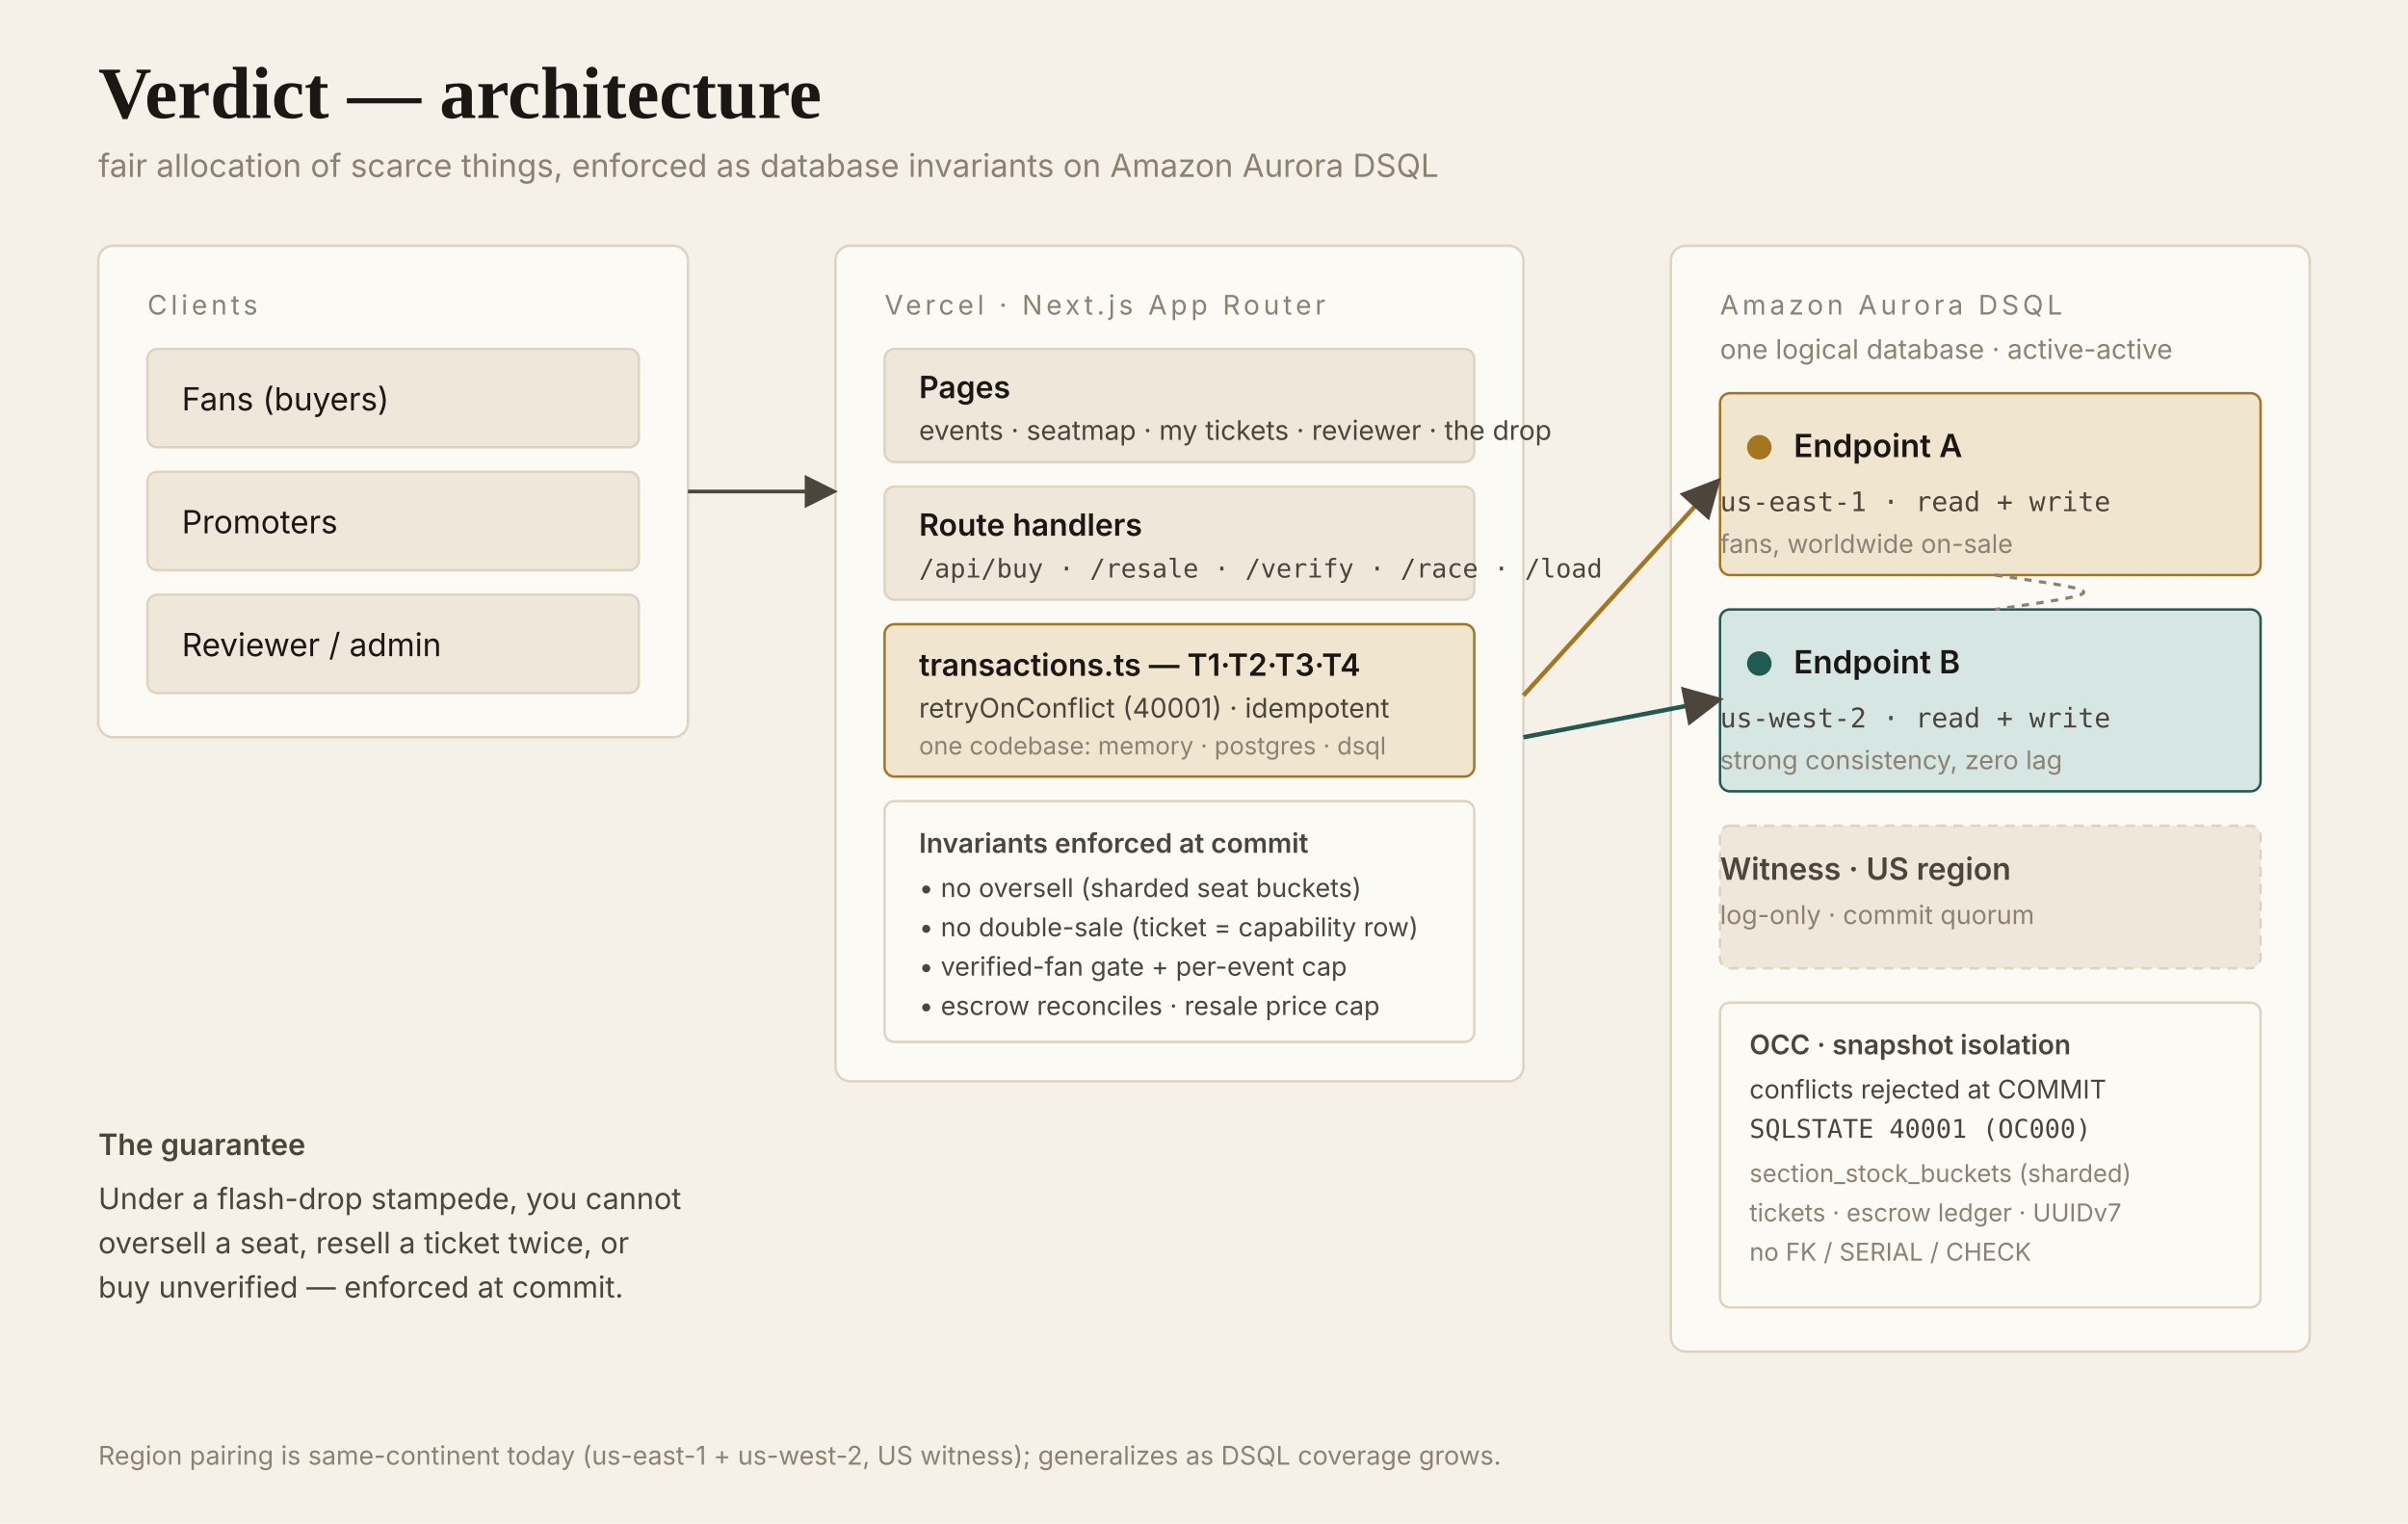
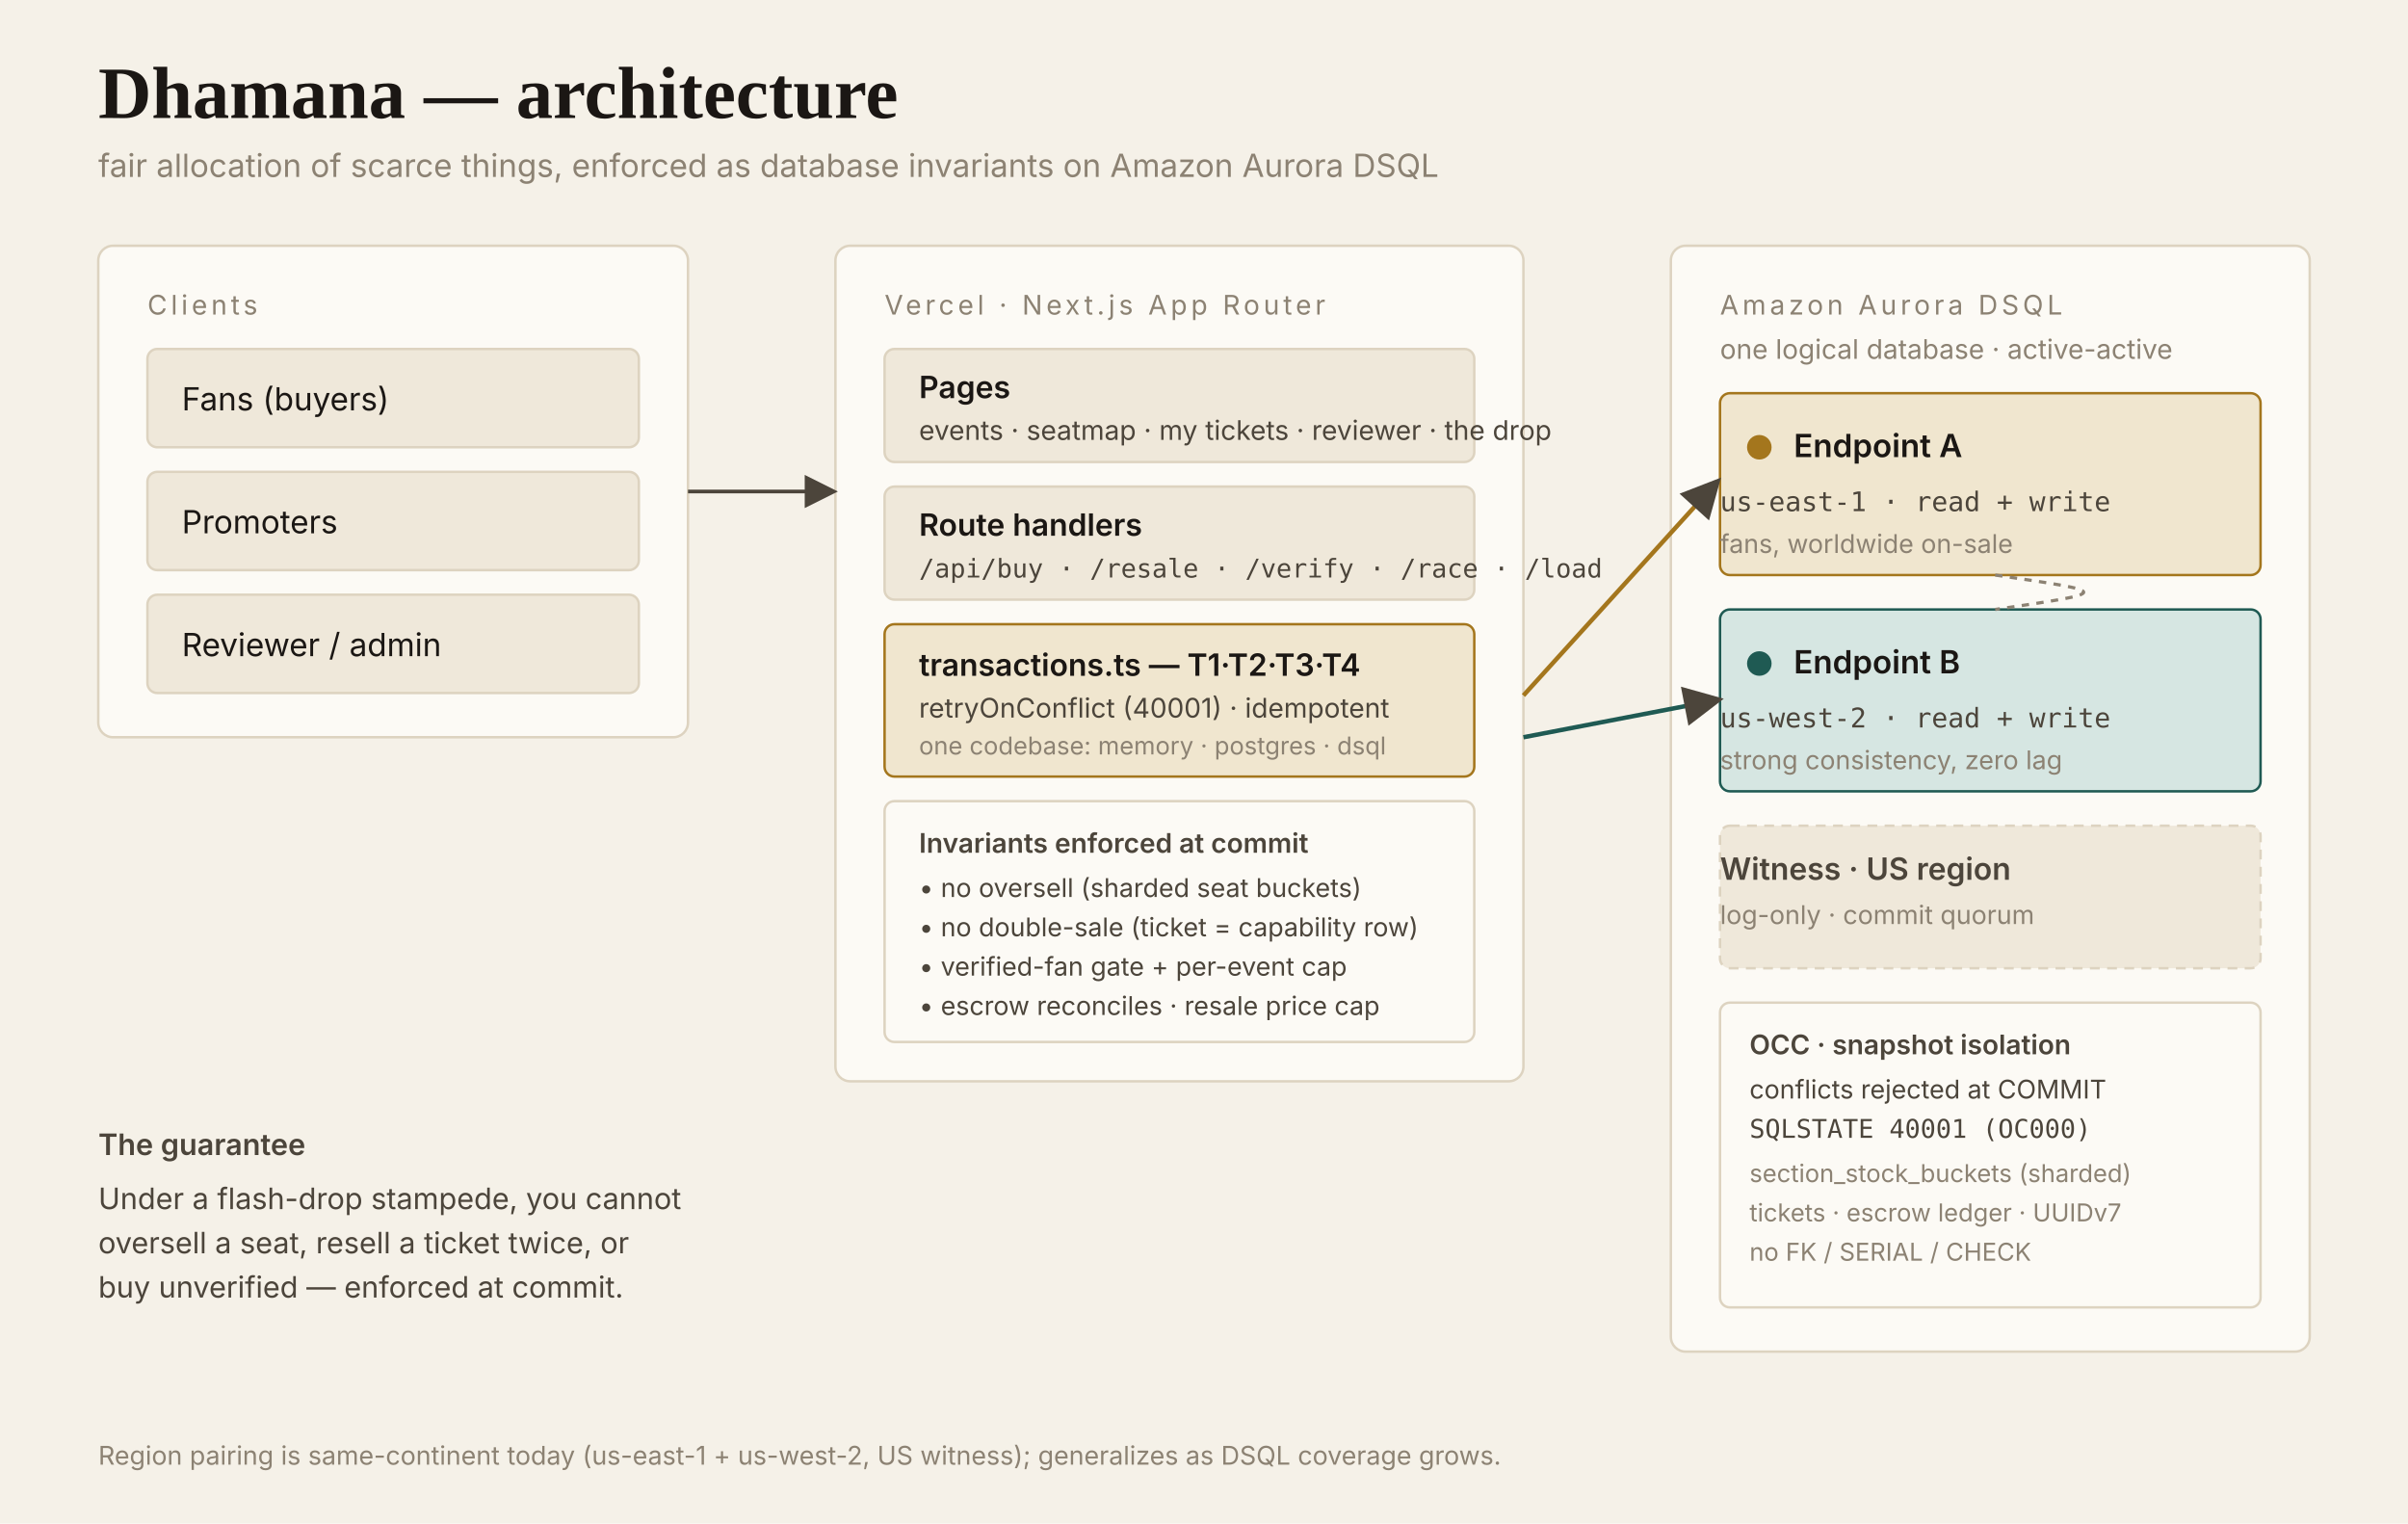
<svg xmlns="http://www.w3.org/2000/svg" viewBox="0 0 980 620" font-family="Georgia, 'Times New Roman', serif">
  <defs>
    <style>
      .ink{fill:#1b1714} .ink2{fill:#4c453b} .ink3{fill:#8c8273}
      .sans{font-family:Inter, system-ui, sans-serif}
      .mono{font-family:ui-monospace, Menlo, monospace}
      .lbl{font-size:11px; letter-spacing:.14em; text-transform:uppercase}
    </style>
    <marker id="arrow" markerWidth="9" markerHeight="9" refX="7" refY="4.5" orient="auto">
      <path d="M0,0 L9,4.5 L0,9 z" fill="#4c453b" />
    </marker>
  </defs>
  <rect width="980" height="620" fill="#f5f1e8" />
-   <text x="40" y="48" class="ink" font-size="30" font-weight="600">Verdict — architecture</text>
+   <text x="40" y="48" class="ink" font-size="30" font-weight="600">Dhamana — architecture</text>
  <text x="40" y="72" class="ink3 sans" font-size="13">fair allocation of scarce things, enforced as database invariants on Amazon Aurora DSQL</text>
  <g>
    <rect x="40" y="100" width="240" height="200" rx="6" fill="#fcfaf5" stroke="#ddd3c0" />
    <text x="60" y="128" class="ink3 sans lbl">Clients</text>
    <rect x="60" y="142" width="200" height="40" rx="4" fill="#efe8da" stroke="#ddd3c0" />
    <text x="74" y="167" class="ink sans" font-size="13">Fans (buyers)</text>
    <rect x="60" y="192" width="200" height="40" rx="4" fill="#efe8da" stroke="#ddd3c0" />
    <text x="74" y="217" class="ink sans" font-size="13">Promoters</text>
    <rect x="60" y="242" width="200" height="40" rx="4" fill="#efe8da" stroke="#ddd3c0" />
    <text x="74" y="267" class="ink sans" font-size="13">Reviewer / admin</text>
  </g>
  <g>
    <rect x="340" y="100" width="280" height="340" rx="6" fill="#fcfaf5" stroke="#ddd3c0" />
    <text x="360" y="128" class="ink3 sans lbl">Vercel · Next.js App Router</text>
    <rect x="360" y="142" width="240" height="46" rx="4" fill="#efe8da" stroke="#ddd3c0" />
    <text x="374" y="162" class="ink sans" font-size="12.5" font-weight="600">Pages</text>
    <text x="374" y="179" class="ink2 sans" font-size="11">events · seatmap · my tickets · reviewer · the drop</text>
    <rect x="360" y="198" width="240" height="46" rx="4" fill="#efe8da" stroke="#ddd3c0" />
    <text x="374" y="218" class="ink sans" font-size="12.5" font-weight="600">Route handlers</text>
    <text x="374" y="235" class="mono ink2" font-size="10.5">/api/buy · /resale · /verify · /race · /load</text>
    <rect x="360" y="254" width="240" height="62" rx="4" fill="#f0e6cf" stroke="#a4761d" />
    <text x="374" y="275" class="ink sans" font-size="12.5" font-weight="600">transactions.ts — T1·T2·T3·T4</text>
    <text x="374" y="292" class="ink2 sans" font-size="11">retryOnConflict (40001) · idempotent</text>
    <text x="374" y="307" class="ink3 sans" font-size="10">one codebase: memory · postgres · dsql</text>
    <rect x="360" y="326" width="240" height="98" rx="4" fill="#fcfaf5" stroke="#ddd3c0" />
    <text x="374" y="347" class="ink2 sans" font-size="11" font-weight="600">Invariants enforced at commit</text>
    <text x="374" y="365" class="ink2 sans" font-size="10.5">• no oversell (sharded seat buckets)</text>
    <text x="374" y="381" class="ink2 sans" font-size="10.5">• no double-sale (ticket = capability row)</text>
    <text x="374" y="397" class="ink2 sans" font-size="10.5">• verified-fan gate + per-event cap</text>
    <text x="374" y="413" class="ink2 sans" font-size="10.5">• escrow reconciles · resale price cap</text>
  </g>
  <g>
    <rect x="680" y="100" width="260" height="450" rx="6" fill="#fcfaf5" stroke="#ddd3c0" />
    <text x="700" y="128" class="ink3 sans lbl">Amazon Aurora DSQL</text>
    <text x="700" y="146" class="ink3 sans" font-size="11">one logical database · active-active</text>
    <rect x="700" y="160" width="220" height="74" rx="4" fill="#f0e6cf" stroke="#a4761d" />
    <circle cx="716" cy="182" r="5" fill="#a4761d" />
    <text x="730" y="186" class="ink sans" font-size="13" font-weight="600">Endpoint A</text>
    <text x="700" y="208" class="mono ink2" font-size="11">us-east-1 · read + write</text>
    <text x="700" y="225" class="ink3 sans" font-size="10.5">fans, worldwide on-sale</text>
    <rect x="700" y="248" width="220" height="74" rx="4" fill="#d6e6e2" stroke="#1f5a53" />
    <circle cx="716" cy="270" r="5" fill="#1f5a53" />
    <text x="730" y="274" class="ink sans" font-size="13" font-weight="600">Endpoint B</text>
    <text x="700" y="296" class="mono ink2" font-size="11">us-west-2 · read + write</text>
    <text x="700" y="313" class="ink3 sans" font-size="10.5">strong consistency, zero lag</text>
    <rect x="700" y="336" width="220" height="58" rx="4" fill="#efe8da" stroke="#ddd3c0" stroke-dasharray="4 3" />
    <text x="700" y="358" class="ink2 sans" font-size="12.5" font-weight="600">Witness · US region</text>
    <text x="700" y="376" class="ink3 sans" font-size="10.5">log-only · commit quorum</text>
    <rect x="700" y="408" width="220" height="124" rx="4" fill="#fcfaf5" stroke="#ddd3c0" />
    <text x="712" y="429" class="ink2 sans" font-size="11" font-weight="600">OCC · snapshot isolation</text>
    <text x="712" y="447" class="ink2 sans" font-size="10.5">conflicts rejected at COMMIT</text>
    <text x="712" y="463" class="mono ink2" font-size="10.5">SQLSTATE 40001 (OC000)</text>
    <text x="712" y="481" class="ink3 sans" font-size="10">section_stock_buckets (sharded)</text>
    <text x="712" y="497" class="ink3 sans" font-size="10">tickets · escrow ledger · UUIDv7</text>
    <text x="712" y="513" class="ink3 sans" font-size="10">no FK / SERIAL / CHECK</text>
  </g>
  <line x1="280" y1="200" x2="338" y2="200" stroke="#4c453b" stroke-width="1.5" marker-end="url(#arrow)" />
  <line x1="620" y1="283" x2="698" y2="197" stroke="#a4761d" stroke-width="1.8" marker-end="url(#arrow)" />
  <line x1="620" y1="300" x2="698" y2="285" stroke="#1f5a53" stroke-width="1.8" marker-end="url(#arrow)" />
  <path d="M812,234 C860,241 860,241 812,248" fill="none" stroke="#8c8273" stroke-width="1.3" stroke-dasharray="3 3" />
  <text x="40" y="470" class="ink2 sans" font-size="12" font-weight="600">The guarantee</text>
  <text x="40" y="492" class="ink2 sans" font-size="12">Under a flash-drop stampede, you cannot</text>
  <text x="40" y="510" class="ink2 sans" font-size="12">oversell a seat, resell a ticket twice, or</text>
  <text x="40" y="528" class="ink2 sans" font-size="12">buy unverified — enforced at commit.</text>
  <text x="40" y="596" class="ink3 sans" font-size="10.5">Region pairing is same-continent today (us-east-1 + us-west-2, US witness); generalizes as DSQL coverage grows.</text>
</svg>
